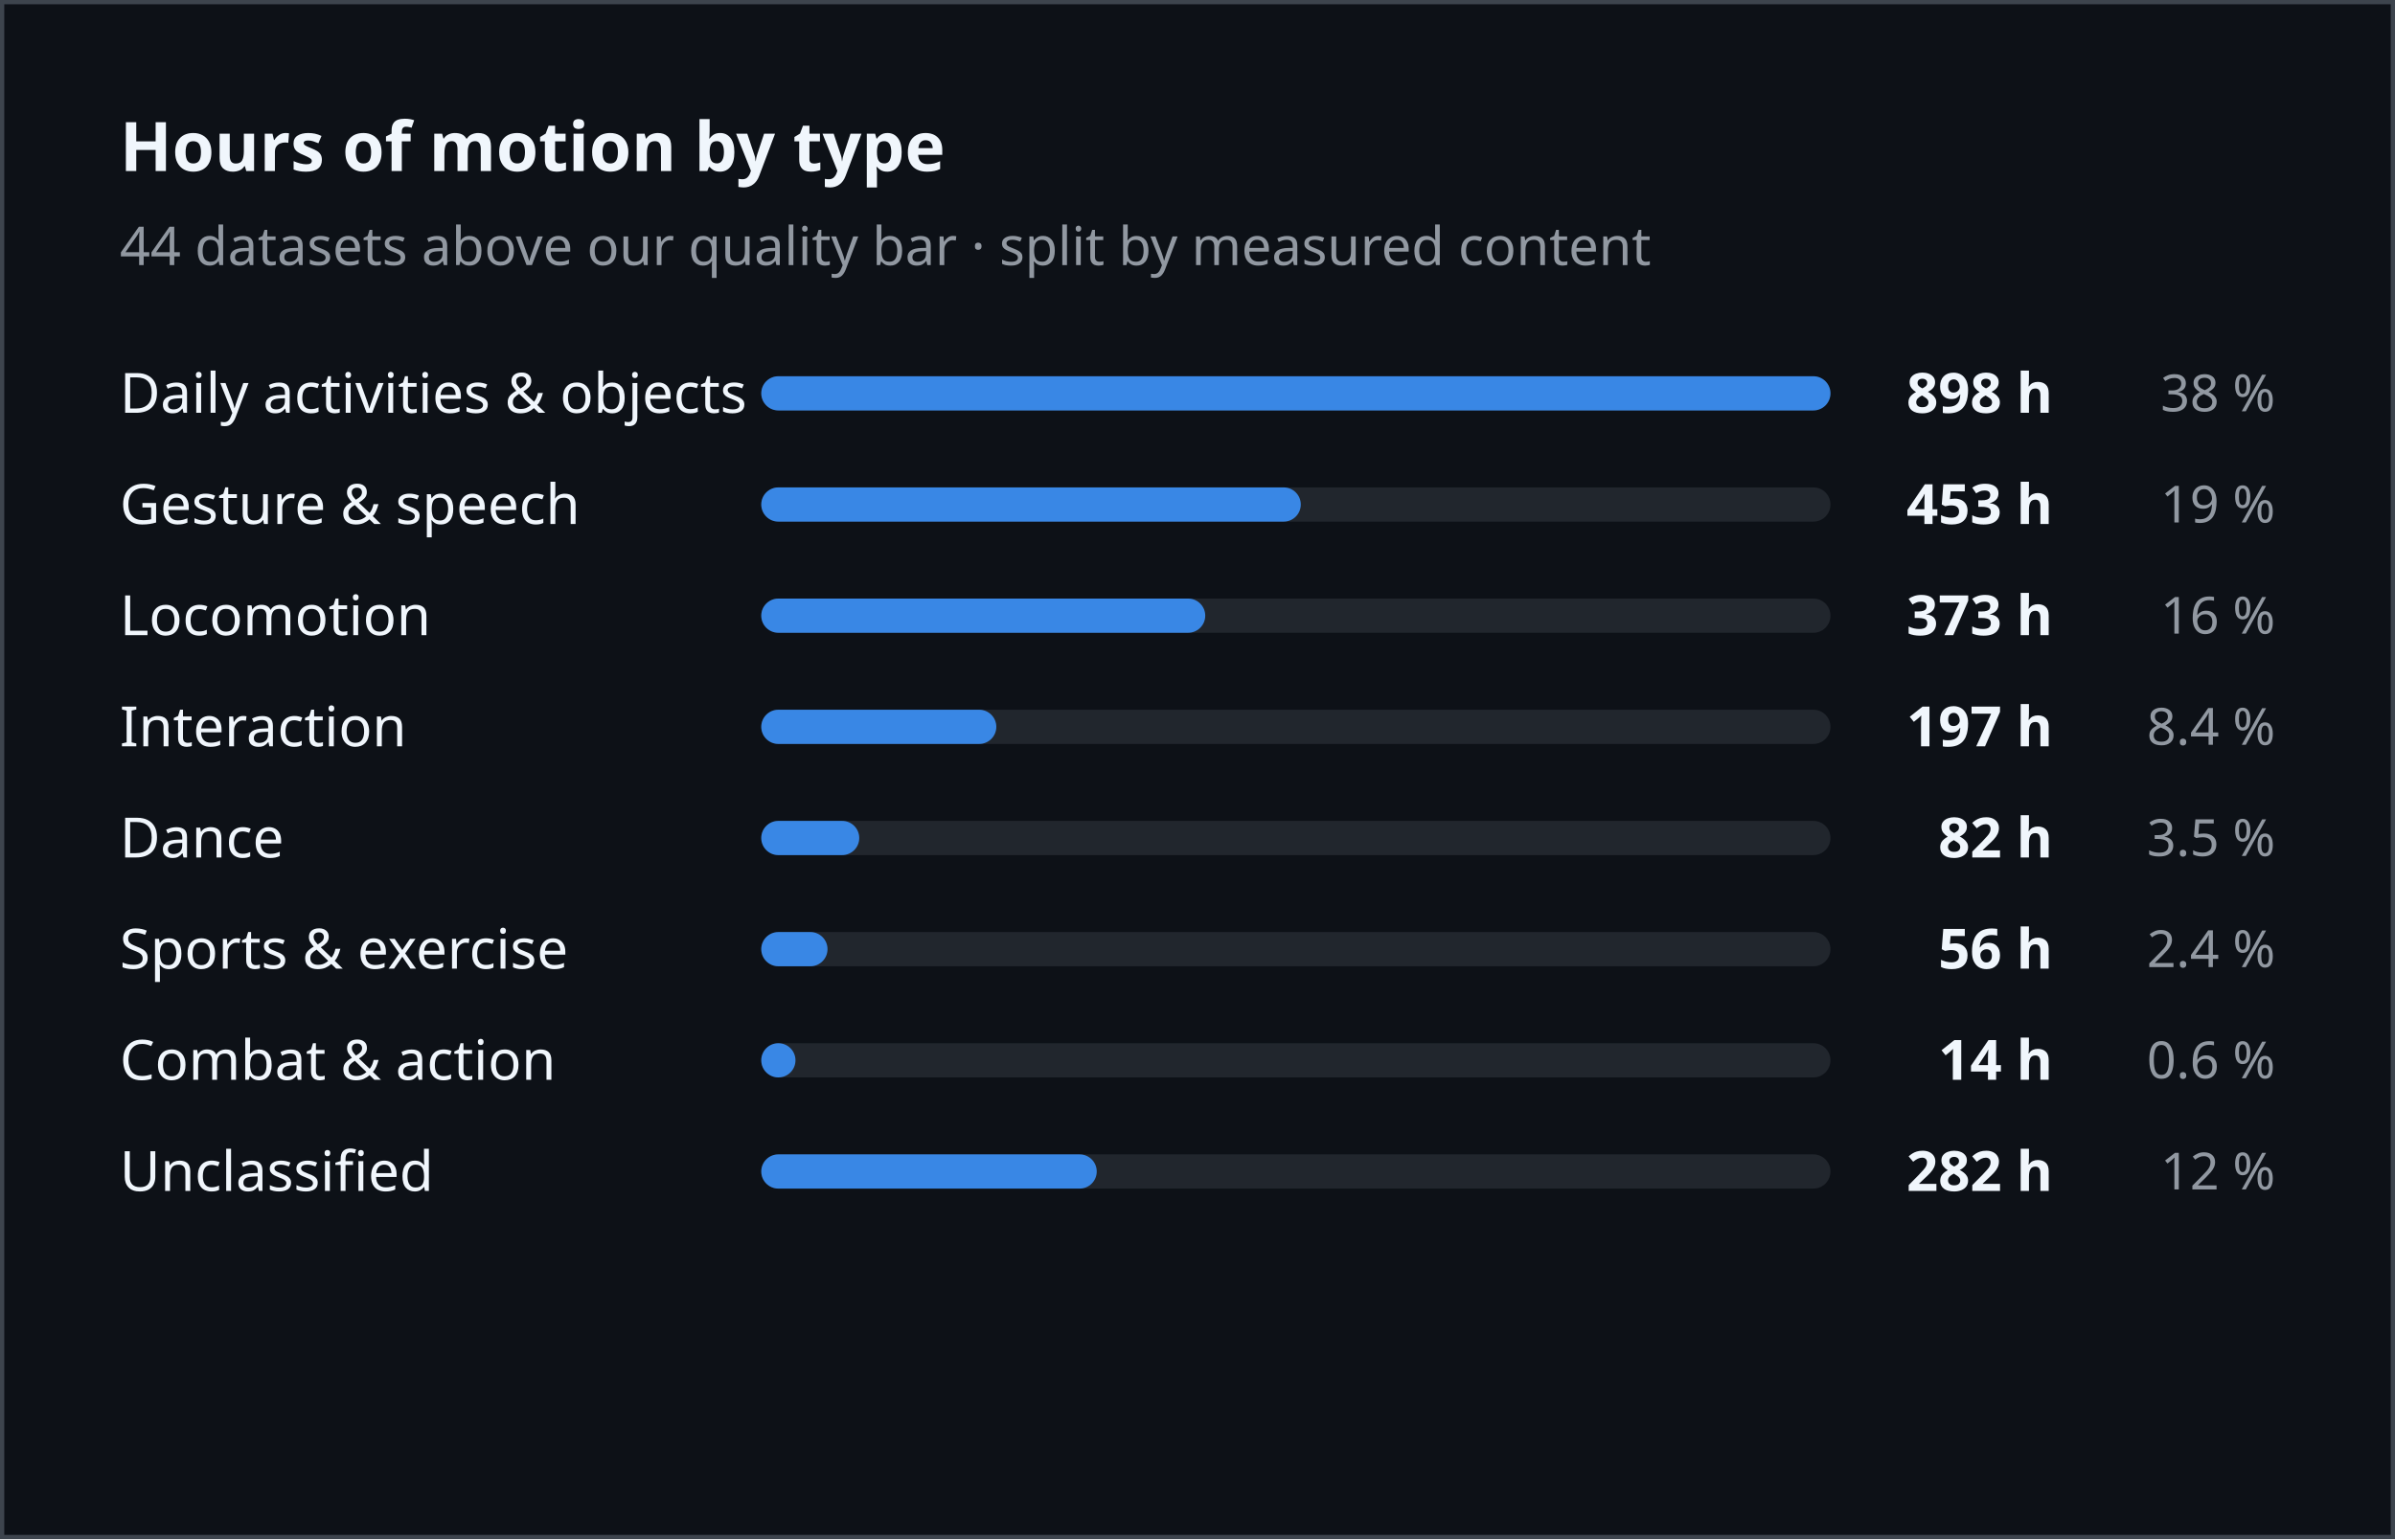
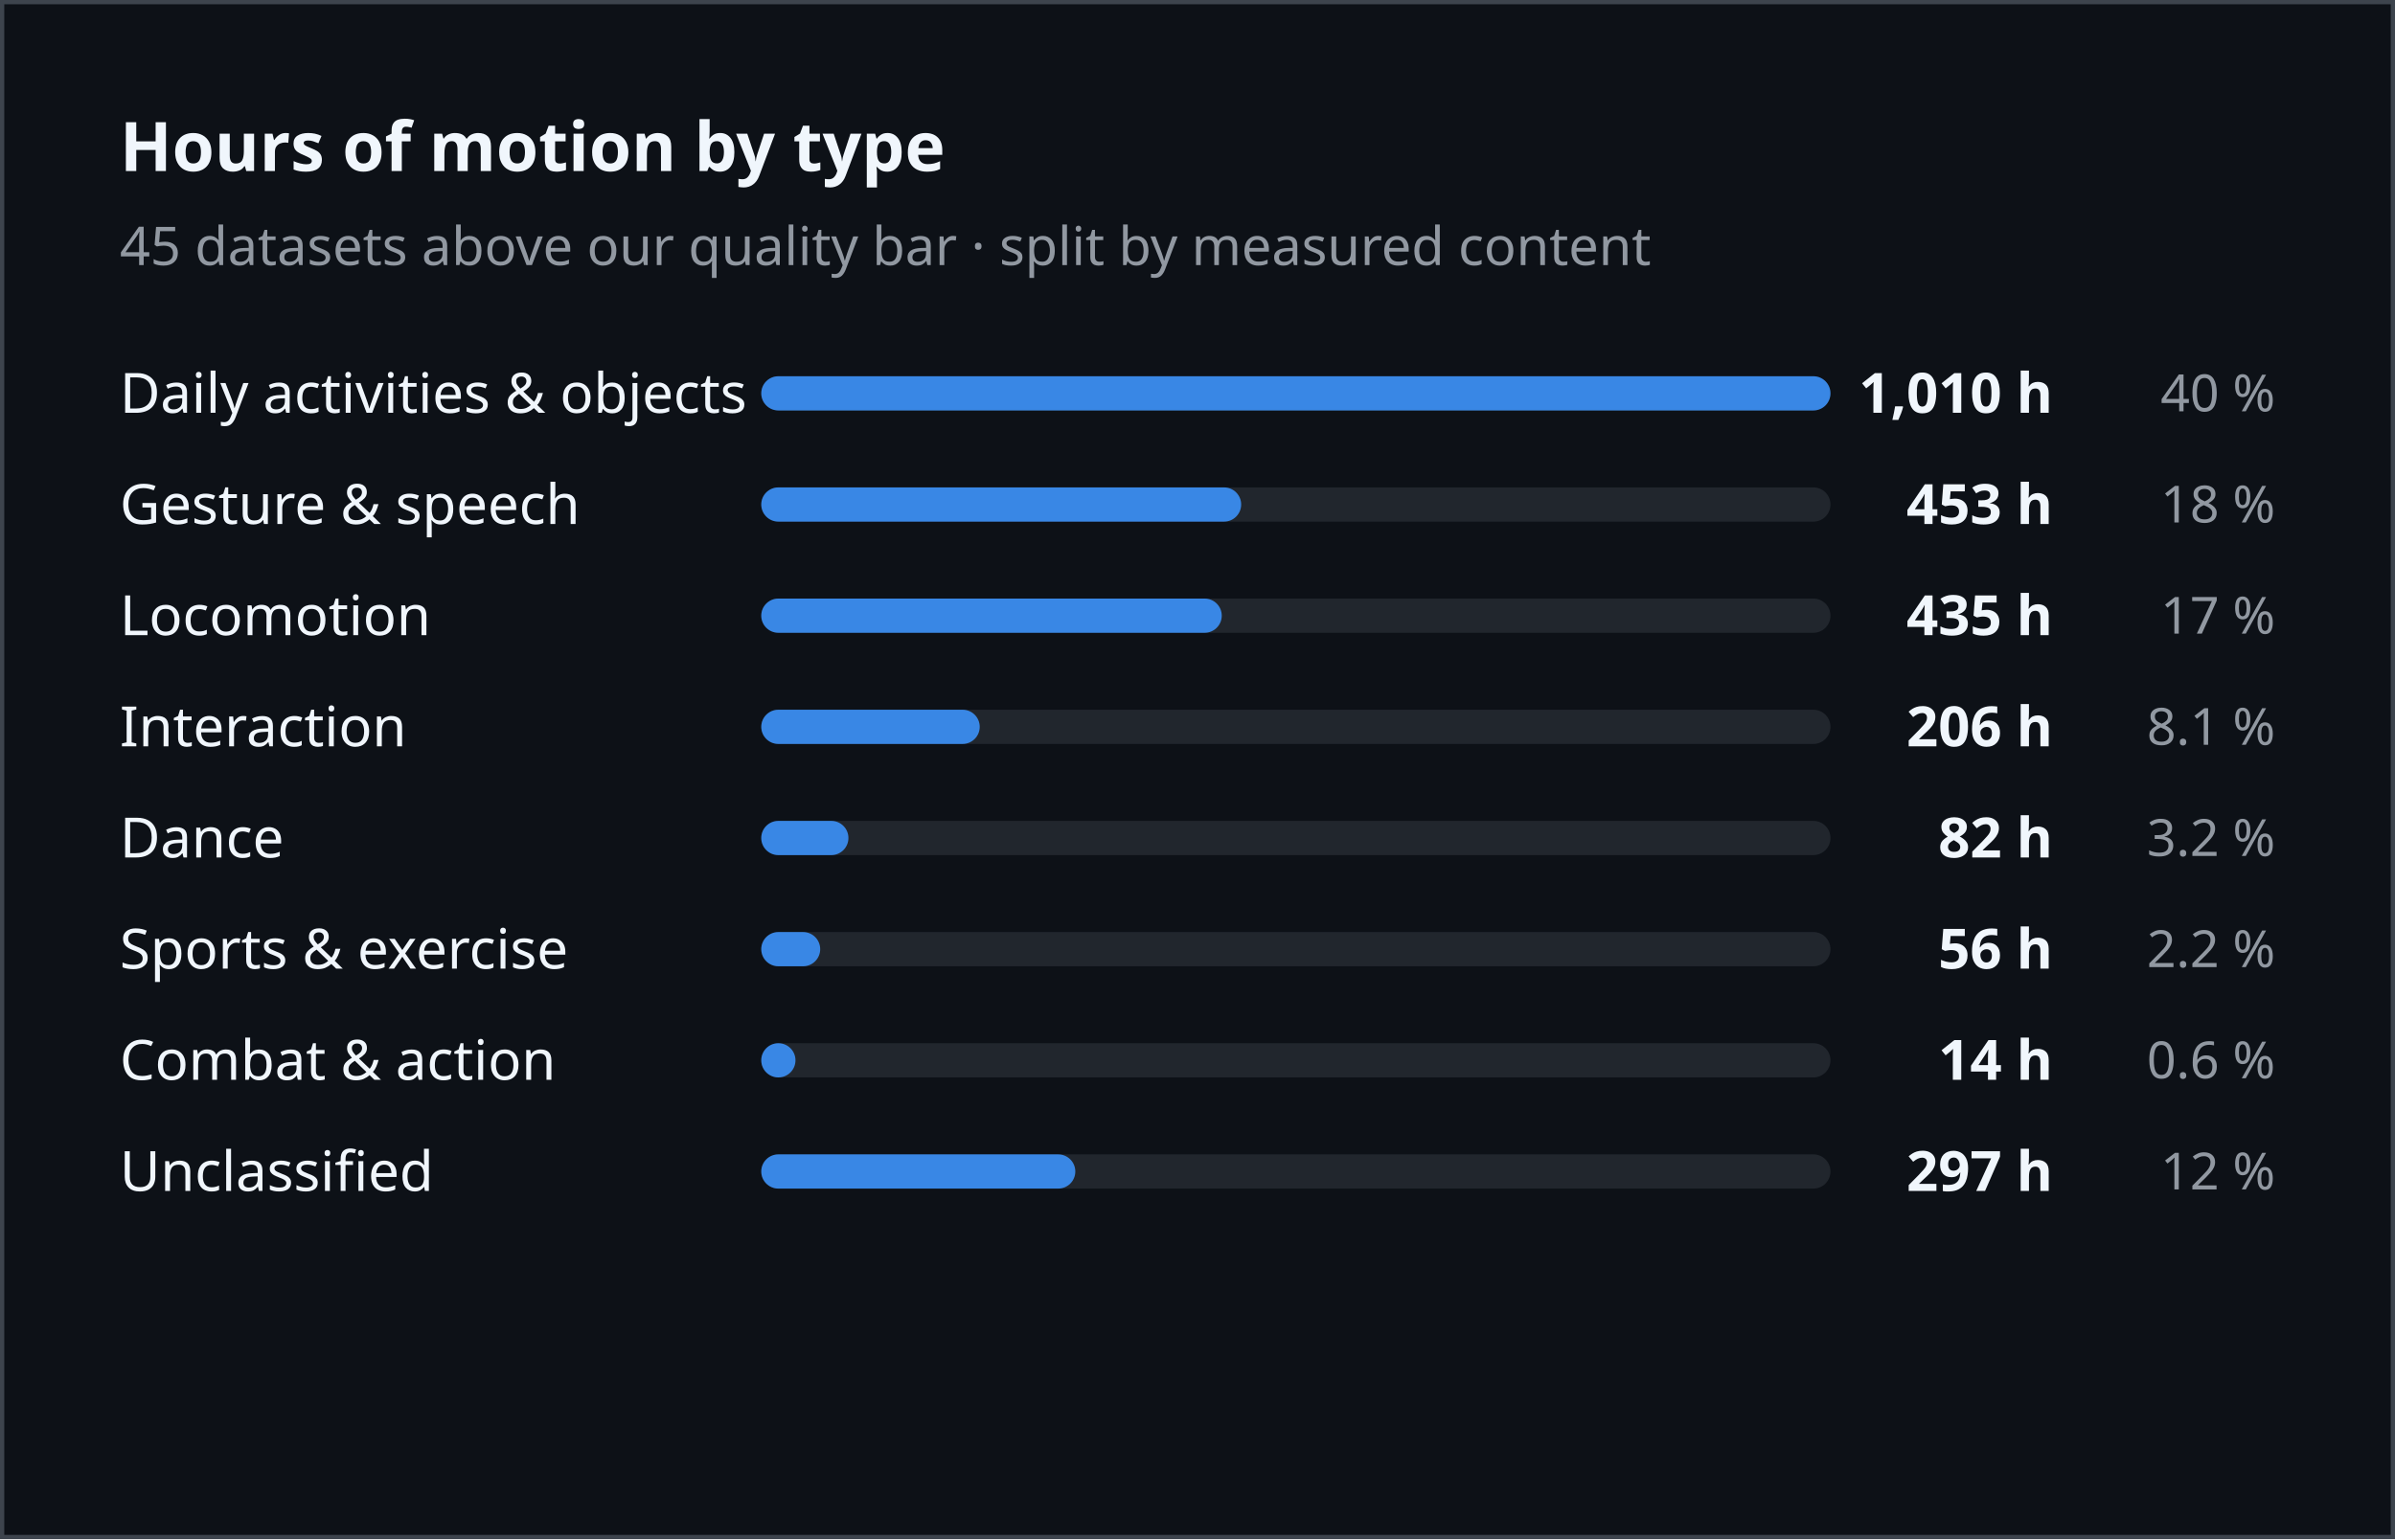
<svg xmlns="http://www.w3.org/2000/svg" width="560" height="360" viewBox="0 0 560 360" role="img" aria-label="Hours of motion by type" font-family="-apple-system, BlinkMacSystemFont, 'Segoe UI', 'Noto Sans', Helvetica, Arial, sans-serif">
  <rect x="0.5" y="0.5" width="559" height="359" fill="#0d1117" stroke="#3d444d" />
  <text x="28" y="40" font-size="16" font-weight="600" fill="#f0f6fc">Hours of motion by type</text>
-   <text x="28" y="62" font-size="12.5" fill="#9198a1">44 datasets above our quality bar · split by measured content</text>
+   <text x="28" y="62" font-size="12.5" fill="#9198a1">45 datasets above our quality bar · split by measured content</text>
  <text x="28" y="92.0" dy="0.35em" font-size="13" fill="#f0f6fc">Daily activities &amp; objects</text>
  <rect x="178" y="88.0" width="250" height="8" rx="4.0" fill="#21262d" />
  <rect x="178" y="88.0" width="250.00" height="8" rx="4.0" fill="#3987e5" />
-   <text x="480" y="92.0" dy="0.35em" text-anchor="end" font-size="13" font-weight="600" fill="#f0f6fc">898 h</text>
-   <text x="532" y="92.0" dy="0.35em" text-anchor="end" font-size="12" fill="#9198a1">38 %</text>
+   <text x="480" y="92.0" dy="0.35em" text-anchor="end" font-size="13" font-weight="600" fill="#f0f6fc">1,010 h</text>
+   <text x="532" y="92.0" dy="0.35em" text-anchor="end" font-size="12" fill="#9198a1">40 %</text>
  <text x="28" y="118.0" dy="0.35em" font-size="13" fill="#f0f6fc">Gesture &amp; speech</text>
  <rect x="178" y="114.0" width="250" height="8" rx="4.0" fill="#21262d" />
-   <rect x="178" y="114.0" width="126.15" height="8" rx="4.0" fill="#3987e5" />
+   <rect x="178" y="114.0" width="112.21" height="8" rx="4.0" fill="#3987e5" />
  <text x="480" y="118.0" dy="0.35em" text-anchor="end" font-size="13" font-weight="600" fill="#f0f6fc">453 h</text>
-   <text x="532" y="118.0" dy="0.35em" text-anchor="end" font-size="12" fill="#9198a1">19 %</text>
+   <text x="532" y="118.0" dy="0.35em" text-anchor="end" font-size="12" fill="#9198a1">18 %</text>
  <text x="28" y="144.0" dy="0.35em" font-size="13" fill="#f0f6fc">Locomotion</text>
  <rect x="178" y="140.0" width="250" height="8" rx="4.0" fill="#21262d" />
-   <rect x="178" y="140.0" width="103.81" height="8" rx="4.0" fill="#3987e5" />
-   <text x="480" y="144.0" dy="0.35em" text-anchor="end" font-size="13" font-weight="600" fill="#f0f6fc">373 h</text>
-   <text x="532" y="144.0" dy="0.35em" text-anchor="end" font-size="12" fill="#9198a1">16 %</text>
+   <rect x="178" y="140.0" width="107.67" height="8" rx="4.0" fill="#3987e5" />
+   <text x="480" y="144.0" dy="0.35em" text-anchor="end" font-size="13" font-weight="600" fill="#f0f6fc">435 h</text>
+   <text x="532" y="144.0" dy="0.35em" text-anchor="end" font-size="12" fill="#9198a1">17 %</text>
  <text x="28" y="170.0" dy="0.35em" font-size="13" fill="#f0f6fc">Interaction</text>
  <rect x="178" y="166.0" width="250" height="8" rx="4.0" fill="#21262d" />
-   <rect x="178" y="166.0" width="54.96" height="8" rx="4.0" fill="#3987e5" />
-   <text x="480" y="170.0" dy="0.35em" text-anchor="end" font-size="13" font-weight="600" fill="#f0f6fc">197 h</text>
-   <text x="532" y="170.0" dy="0.35em" text-anchor="end" font-size="12" fill="#9198a1">8.4 %</text>
+   <rect x="178" y="166.0" width="51.08" height="8" rx="4.0" fill="#3987e5" />
+   <text x="480" y="170.0" dy="0.35em" text-anchor="end" font-size="13" font-weight="600" fill="#f0f6fc">206 h</text>
+   <text x="532" y="170.0" dy="0.35em" text-anchor="end" font-size="12" fill="#9198a1">8.1 %</text>
  <text x="28" y="196.0" dy="0.35em" font-size="13" fill="#f0f6fc">Dance</text>
  <rect x="178" y="192.0" width="250" height="8" rx="4.0" fill="#21262d" />
-   <rect x="178" y="192.0" width="22.91" height="8" rx="4.0" fill="#3987e5" />
+   <rect x="178" y="192.0" width="20.38" height="8" rx="4.0" fill="#3987e5" />
  <text x="480" y="196.0" dy="0.35em" text-anchor="end" font-size="13" font-weight="600" fill="#f0f6fc">82 h</text>
-   <text x="532" y="196.0" dy="0.35em" text-anchor="end" font-size="12" fill="#9198a1">3.5 %</text>
+   <text x="532" y="196.0" dy="0.35em" text-anchor="end" font-size="12" fill="#9198a1">3.2 %</text>
  <text x="28" y="222.0" dy="0.35em" font-size="13" fill="#f0f6fc">Sports &amp; exercise</text>
  <rect x="178" y="218.0" width="250" height="8" rx="4.0" fill="#21262d" />
-   <rect x="178" y="218.0" width="15.49" height="8" rx="4.0" fill="#3987e5" />
+   <rect x="178" y="218.0" width="13.78" height="8" rx="4.0" fill="#3987e5" />
  <text x="480" y="222.0" dy="0.35em" text-anchor="end" font-size="13" font-weight="600" fill="#f0f6fc">56 h</text>
-   <text x="532" y="222.0" dy="0.35em" text-anchor="end" font-size="12" fill="#9198a1">2.4 %</text>
+   <text x="532" y="222.0" dy="0.35em" text-anchor="end" font-size="12" fill="#9198a1">2.2 %</text>
  <text x="28" y="248.0" dy="0.35em" font-size="13" fill="#f0f6fc">Combat &amp; action</text>
  <rect x="178" y="244.0" width="250" height="8" rx="4.0" fill="#21262d" />
  <rect x="178" y="244.0" width="8.00" height="8" rx="4.0" fill="#3987e5" />
  <text x="480" y="248.0" dy="0.35em" text-anchor="end" font-size="13" font-weight="600" fill="#f0f6fc">14 h</text>
  <text x="532" y="248.0" dy="0.35em" text-anchor="end" font-size="12" fill="#9198a1">0.6 %</text>
  <text x="28" y="274.0" dy="0.35em" font-size="13" fill="#f0f6fc">Unclassified</text>
  <rect x="178" y="270.0" width="250" height="8" rx="4.0" fill="#21262d" />
-   <rect x="178" y="270.0" width="78.44" height="8" rx="4.0" fill="#3987e5" />
-   <text x="480" y="274.0" dy="0.35em" text-anchor="end" font-size="13" font-weight="600" fill="#f0f6fc">282 h</text>
+   <rect x="178" y="270.0" width="73.43" height="8" rx="4.0" fill="#3987e5" />
+   <text x="480" y="274.0" dy="0.35em" text-anchor="end" font-size="13" font-weight="600" fill="#f0f6fc">297 h</text>
  <text x="532" y="274.0" dy="0.35em" text-anchor="end" font-size="12" fill="#9198a1">12 %</text>
</svg>
